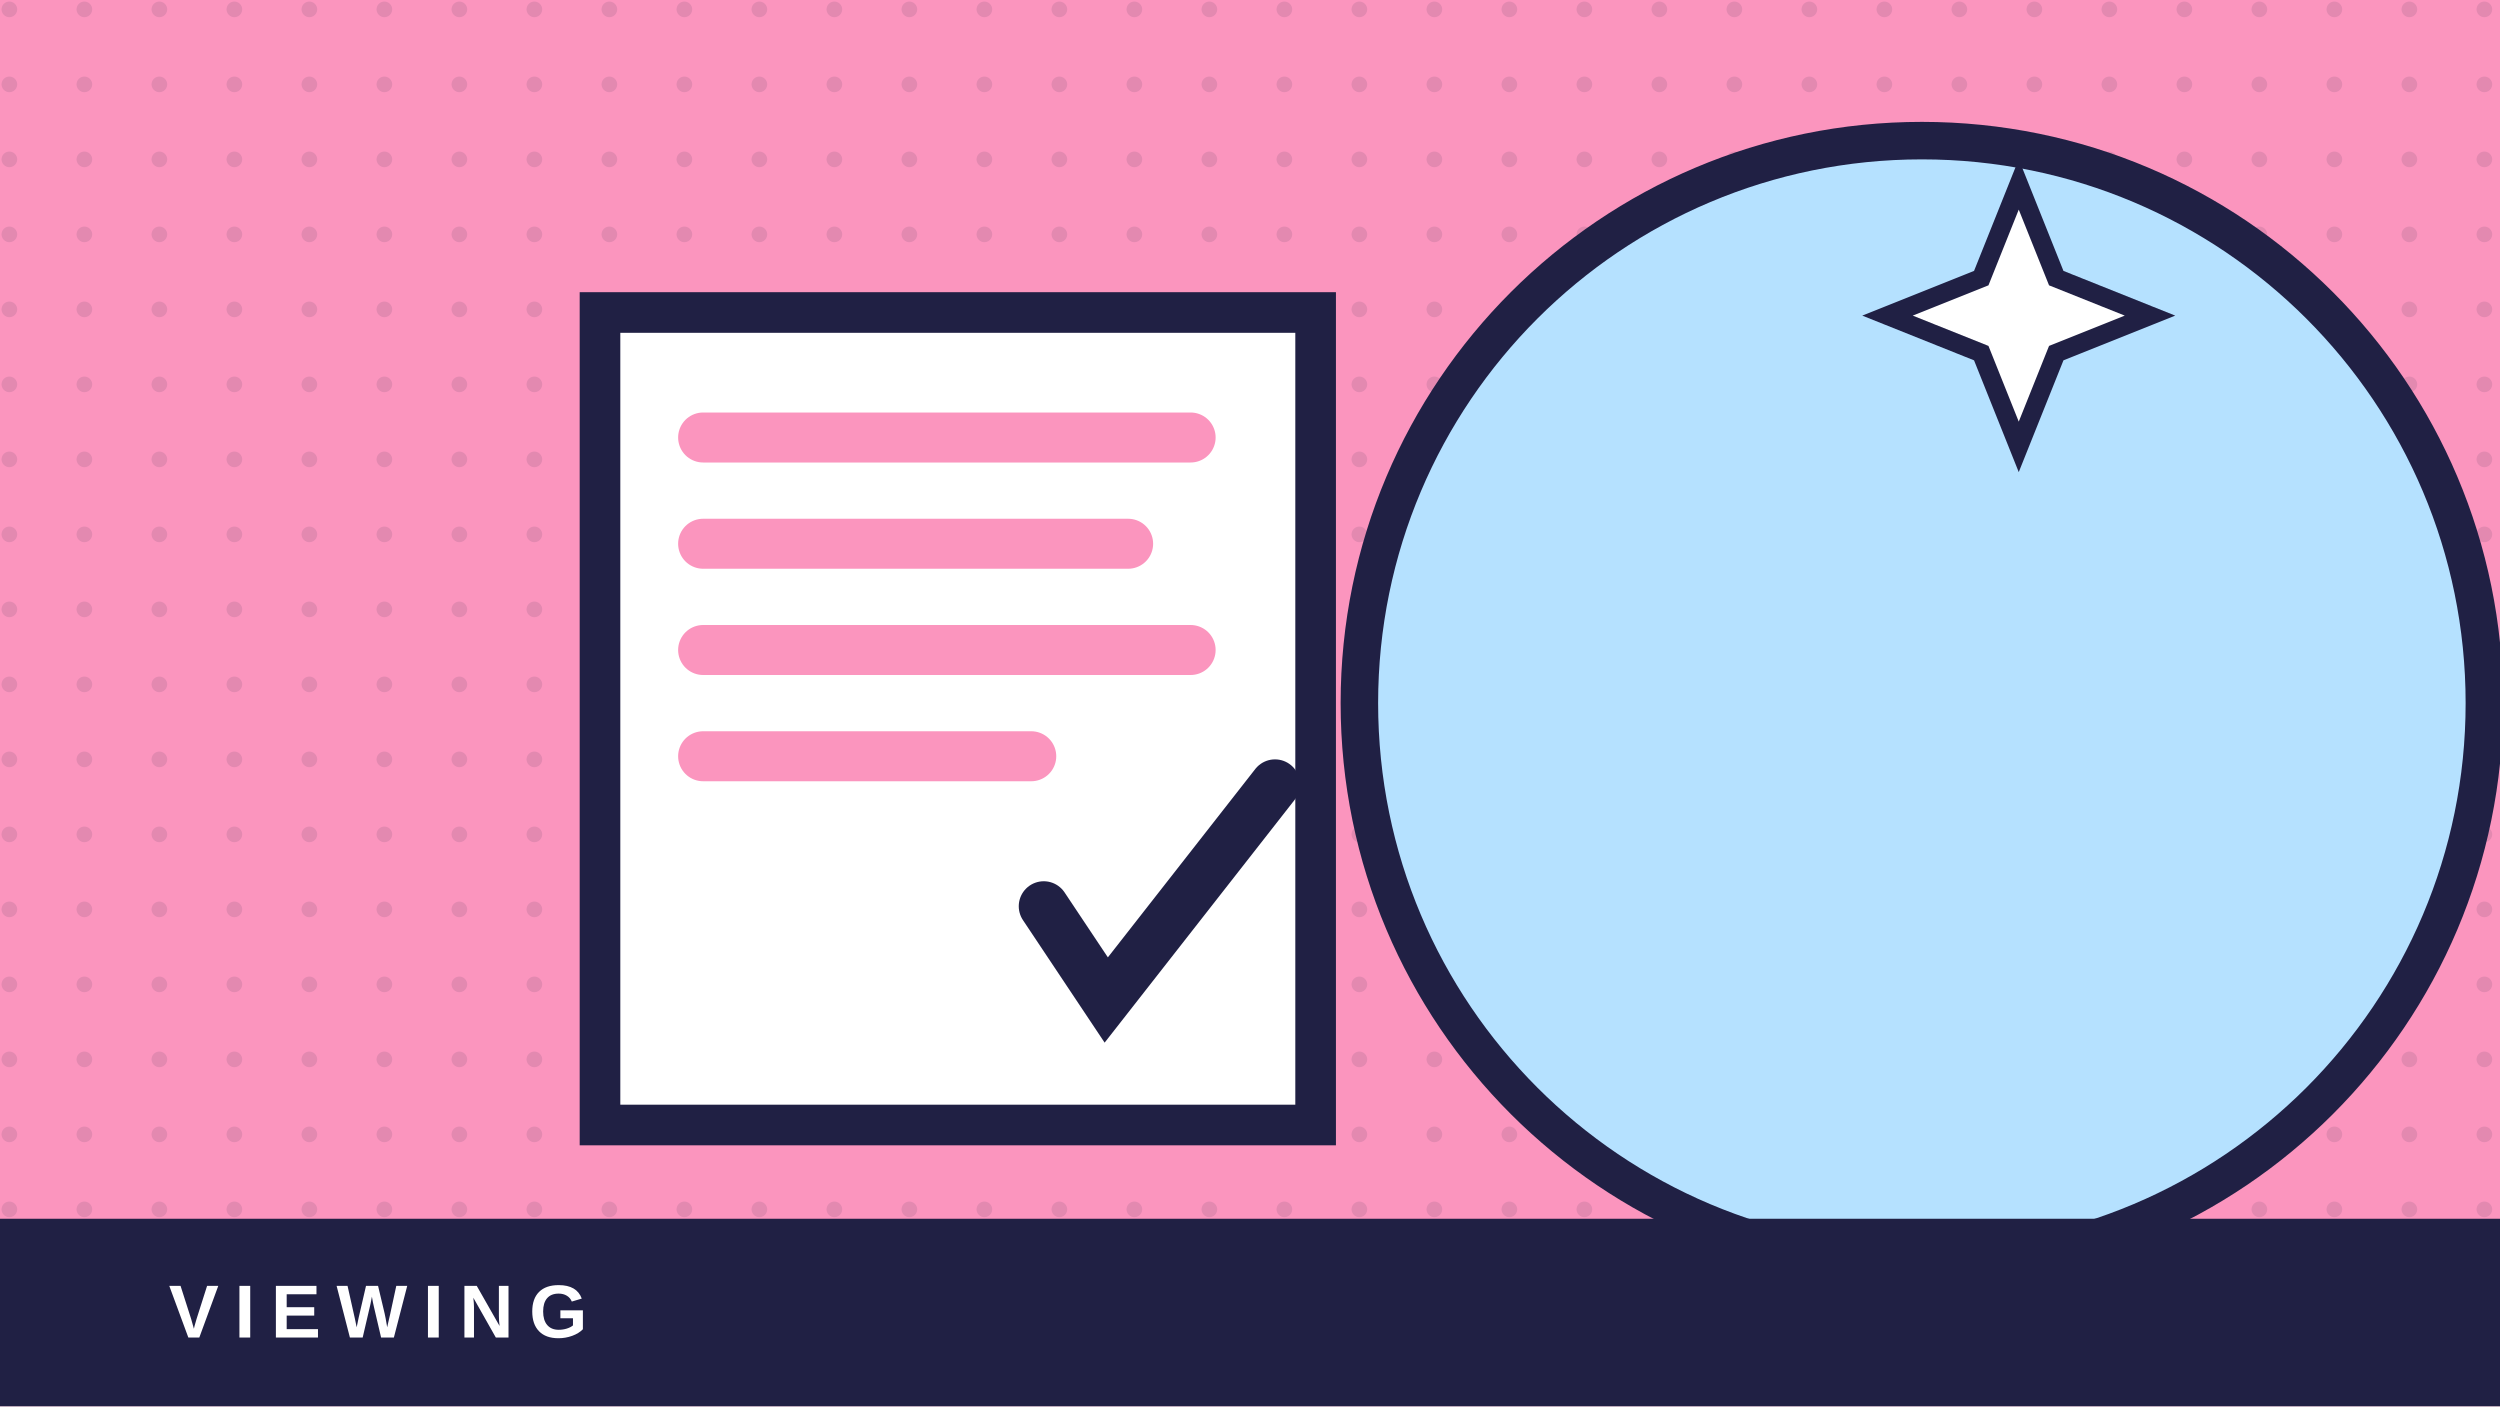
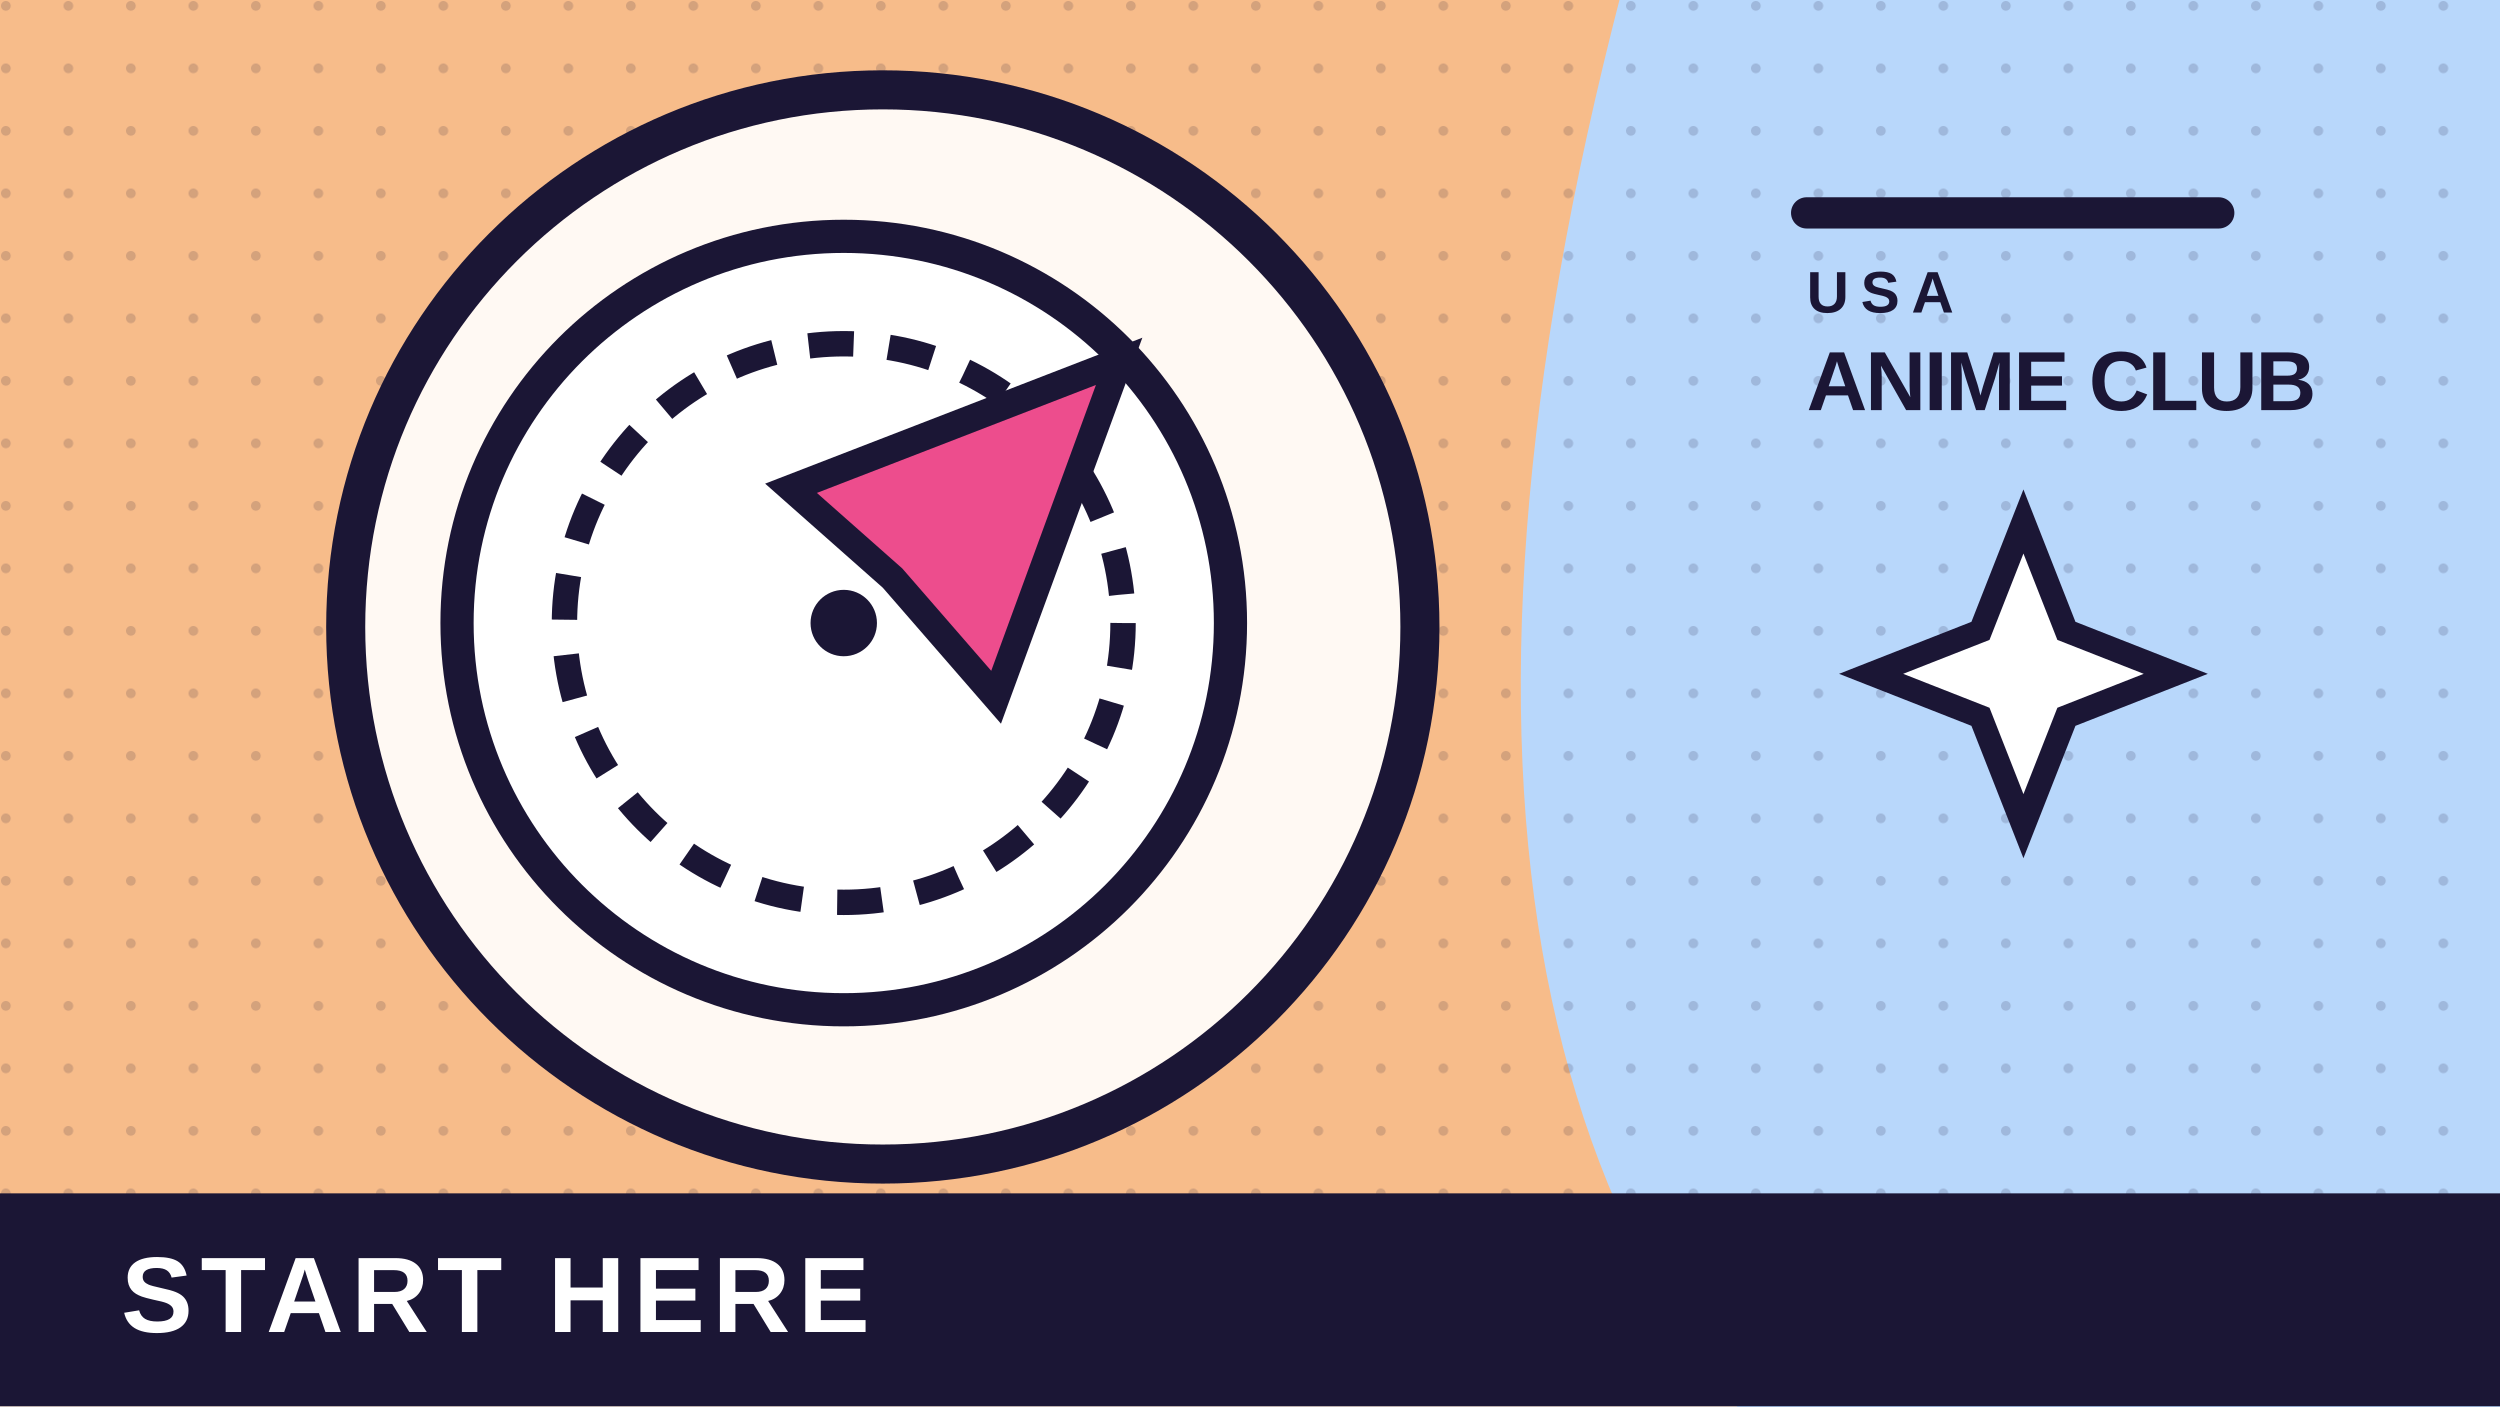
- <svg xmlns="http://www.w3.org/2000/svg" viewBox="0 0 800 450" role="img" aria-labelledby="title desc">
+ <svg xmlns="http://www.w3.org/2000/svg" viewBox="0 0 1280 720" role="img" aria-labelledby="t d">
  <defs>
-     <pattern id="dots" width="24" height="24" patternUnits="userSpaceOnUse">
-       <circle cx="3" cy="3" r="2.5" fill="#202044" opacity=".11" />
+     <pattern id="p" width="32" height="32" patternUnits="userSpaceOnUse">
+       <circle cx="3" cy="3" r="2.5" fill="#1b1635" opacity=".16" />
    </pattern>
  </defs>
-   <rect width="800" height="450" fill="#fb95be" />
-   <rect width="800" height="450" fill="url(#dots)" />
-   <circle cx="615" cy="225" r="180" fill="#b5e1ff" stroke="#202044" stroke-width="12" />
-   <g transform="translate(40 0)">
-     <path d="M152 100h229v260H152Z" fill="#ffffff" stroke="#202044" stroke-width="13" />
-     <path d="M185 140h156M185 174h136M185 208h156M185 242h105" stroke="#fb95be" stroke-width="16" stroke-linecap="round" />
-     <path d="m294 290 20 30 54-69" stroke="#202044" stroke-width="16" fill="none" stroke-linecap="round" />
+   <rect width="1280" height="720" fill="#f7bc8a" />
+   <path d="M870-140h590v900H925Q663 500 870-140Z" fill="#b8d7fb" />
+   <rect width="1280" height="720" fill="url(#p)" />
+   <circle cx="452" cy="321" r="275" fill="#fff9f3" stroke="#1b1635" stroke-width="20" />
+   <g transform="translate(-8 0) scale(1.0)">
+     <circle cx="440" cy="319" r="198" fill="white" stroke="#1b1635" stroke-width="17" />
+     <circle cx="440" cy="319" r="143" fill="none" stroke="#1b1635" stroke-width="13" stroke-dasharray="23 18" />
+     <path d="m413 250 168-65-63 172-53-61-52-46Z" fill="#ed4d8d" stroke="#1b1635" stroke-width="14" />
+     <circle cx="440" cy="319" r="17" fill="#1b1635" />
  </g>
-   <path d="M0 390h800v60H0" fill="#202044" />
-   <text x="54" y="428" fill="#ffffff" font-family="Arial,sans-serif" font-weight="800" letter-spacing="5" font-size="24">VIEWING</text>
-   <path d="m646 59 12 30 30 12-30 12-12 30-12-30-30-12 30-12z" fill="#ffffff" stroke="#202044" stroke-width="6" />
+   <path d="M925 109h211" stroke="#1b1635" stroke-width="16" stroke-linecap="round" />
+   <text x="925" y="160" fill="#1b1635" font-family="Arial,sans-serif" font-size="30" font-weight="900" letter-spacing="6">USA</text>
+   <text x="925" y="210" fill="#1b1635" font-family="Arial,sans-serif" font-size="43" font-weight="900" letter-spacing="-1">ANIME CLUB</text>
+   <path d="m1036 267 22 56 56 22-56 22-22 56-22-56-56-22 56-22Z" fill="#fff" stroke="#1b1635" stroke-width="12" />
+   <rect y="611" width="1280" height="109" fill="#1b1635" />
+   <text x="62" y="682" font-family="Arial,sans-serif" font-size="55" font-weight="900" letter-spacing="4" fill="#fff">START HERE</text>
</svg>
